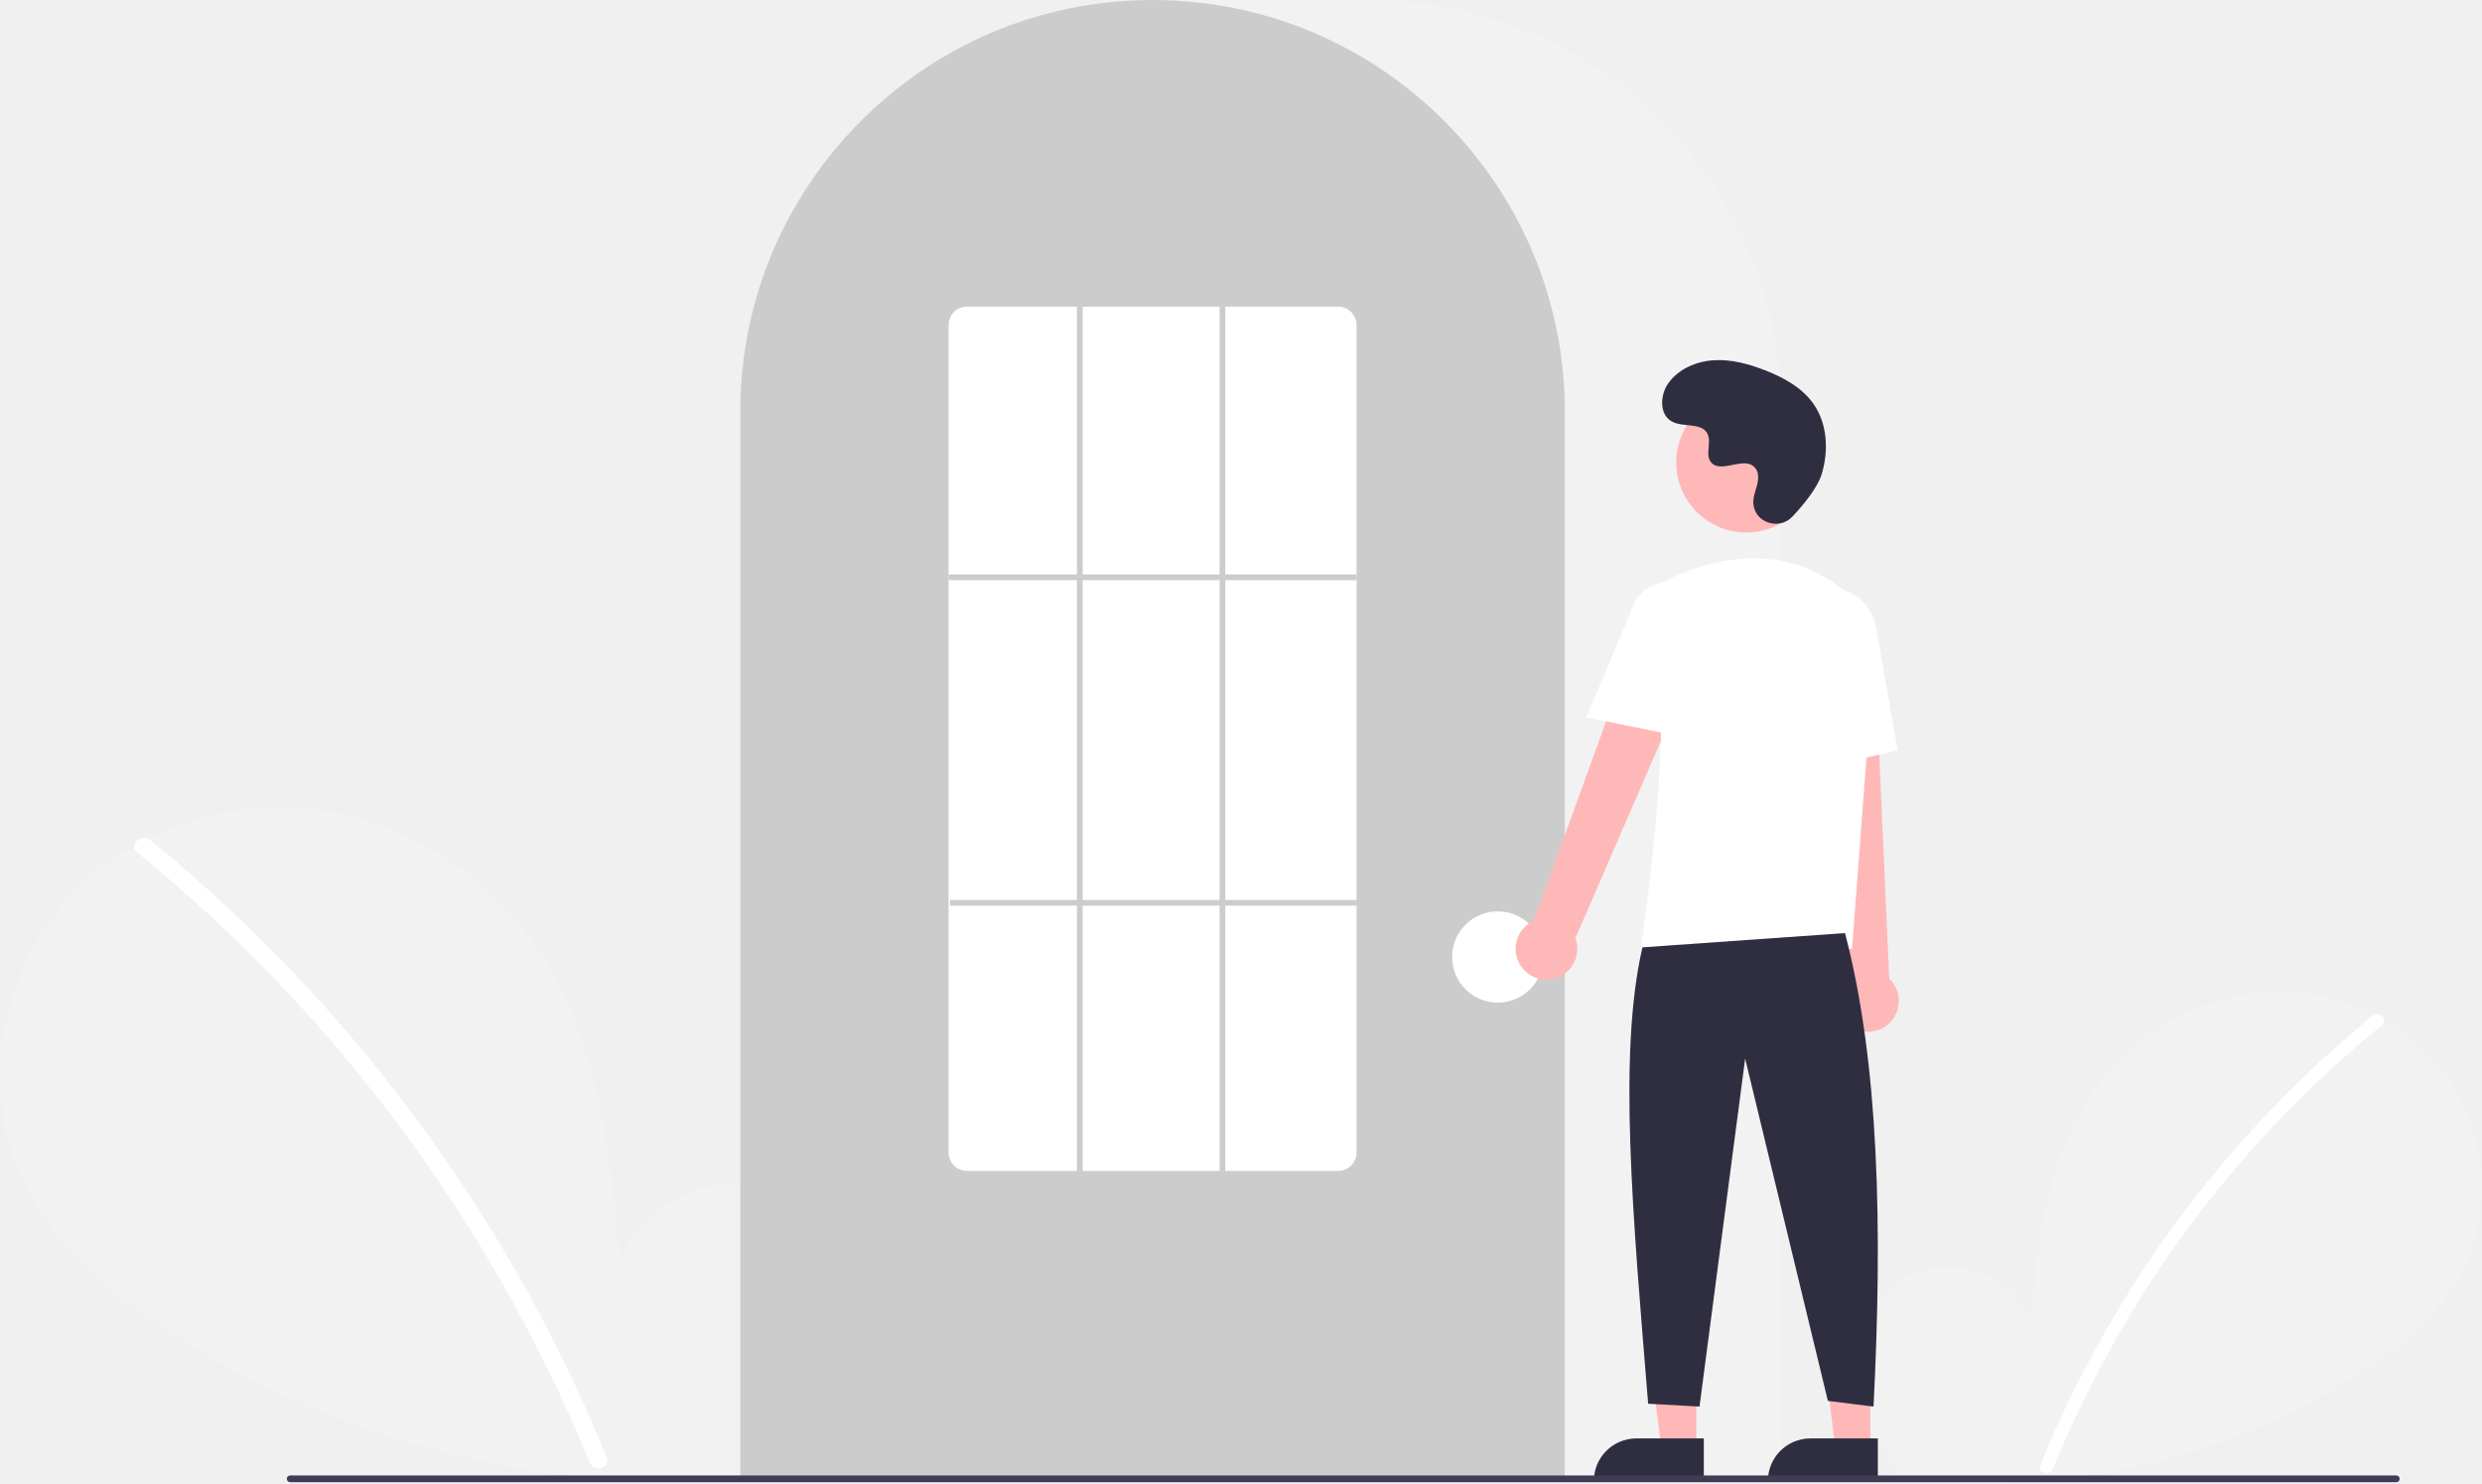
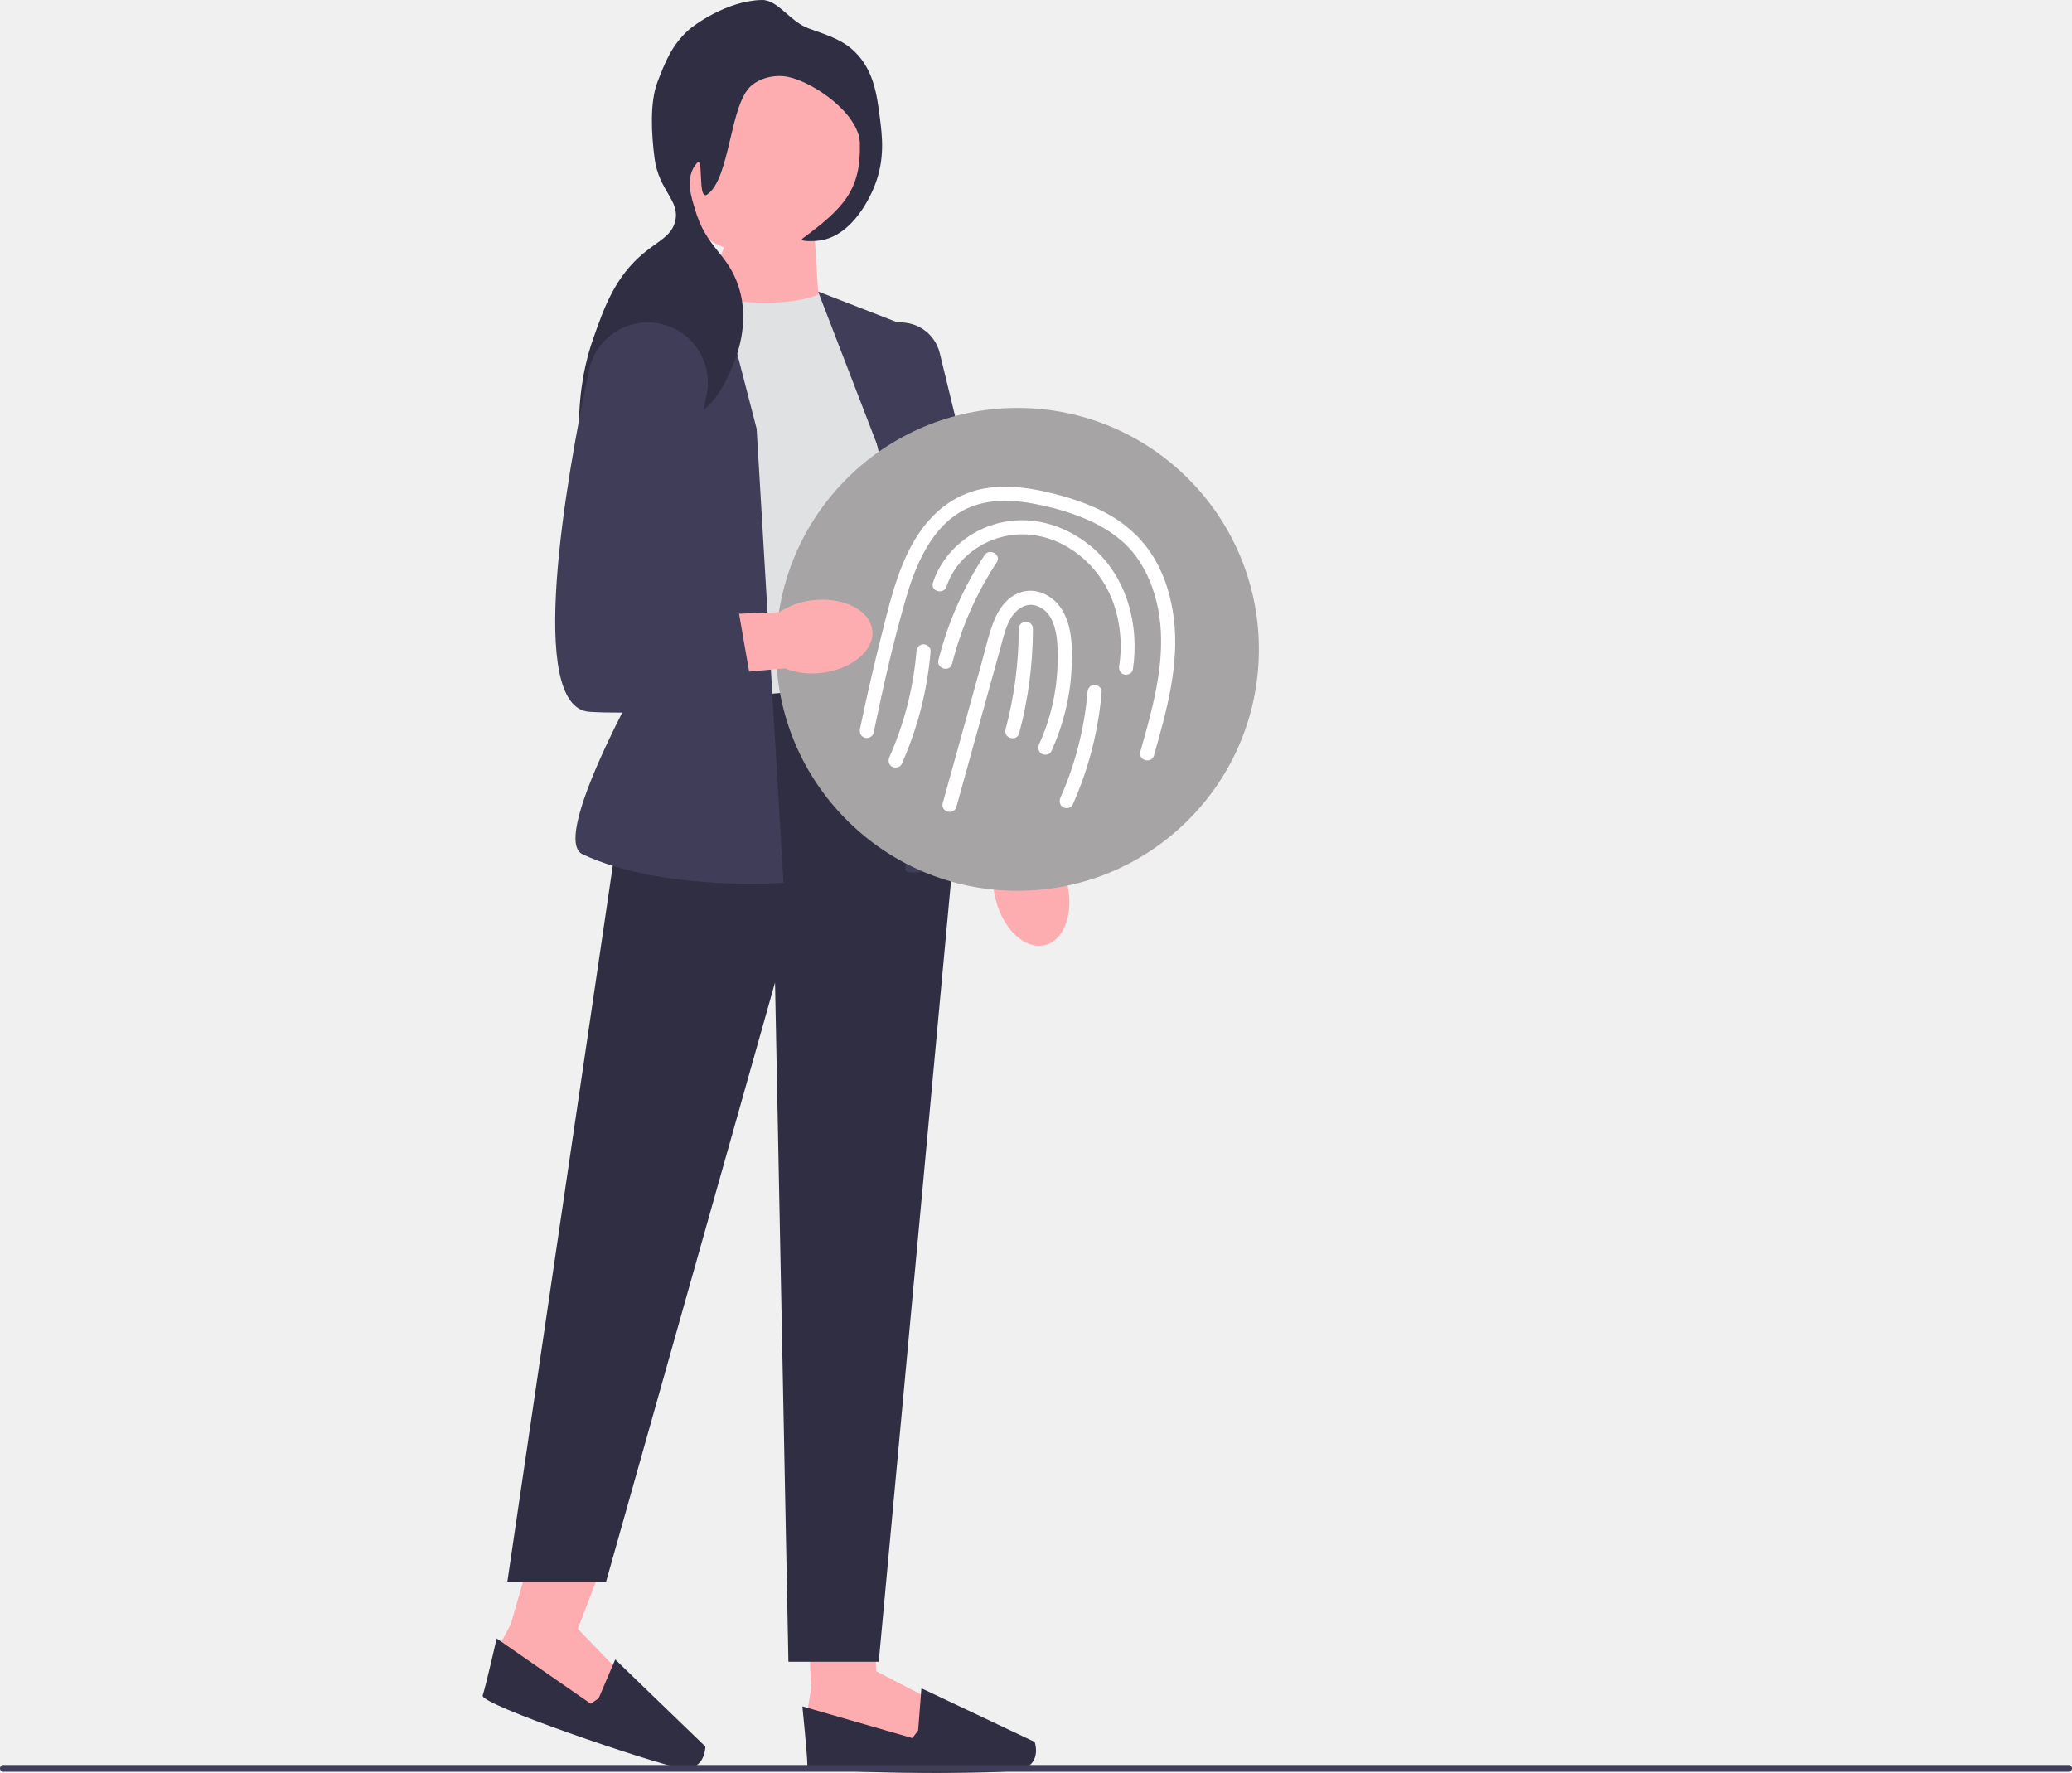
- <svg xmlns="http://www.w3.org/2000/svg" data-name="Layer 1" width="870" height="520.139" viewBox="0 0 870 520.139">
-   <path d="M831.092,704.187c-11.138-9.412-17.904-24.28-16.13-38.754s12.764-27.78,27.018-30.854,30.504,5.435,34.834,19.359c2.383-26.846,5.129-54.818,19.402-77.68,12.924-20.701,35.309-35.514,59.569-38.164s49.803,7.359,64.933,26.507,18.835,46.985,8.238,68.969c-7.806,16.195-22.188,28.247-37.257,38.052a240.452,240.452,0,0,1-164.454,35.977Z" transform="translate(-165 -189.9307)" fill="#f2f2f2" />
-   <path d="M996.728,546.01a393.414,393.414,0,0,0-54.826,54.442,394.561,394.561,0,0,0-61.752,103.194c-1.112,2.725,3.313,3.911,4.412,1.216A392.342,392.342,0,0,1,999.963,549.245c2.284-1.86-.97-5.08-3.236-3.236Z" transform="translate(-165 -189.9307)" fill="#fff" />
-   <path d="M445.067,701.63c15.299-12.927,24.591-33.348,22.154-53.228s-17.531-38.156-37.11-42.377-41.897,7.464-47.844,26.59c-3.273-36.873-7.044-75.292-26.648-106.693-17.751-28.433-48.497-48.778-81.818-52.418s-68.404,10.107-89.185,36.407-25.869,64.535-11.315,94.729c10.722,22.243,30.475,38.797,51.172,52.264,66.03,42.965,147.939,60.884,225.877,49.415" transform="translate(-165 -189.9307)" fill="#f2f2f2" />
-   <path d="M217.567,484.373a540.355,540.355,0,0,1,75.304,74.777A548.076,548.076,0,0,1,352.257,647.04a545.835,545.835,0,0,1,25.43,53.846c1.527,3.743-4.55,5.372-6.06,1.671a536.36,536.36,0,0,0-49.009-92.727A539.734,539.734,0,0,0,256.889,528.632a538.441,538.441,0,0,0-43.766-39.815c-3.138-2.555,1.332-6.978,4.444-4.444Z" transform="translate(-165 -189.9307)" fill="#fff" />
-   <path d="M789.5,708.931h-365v-374.5c0-79.678,64.822-144.5,144.5-144.5h76c79.677,0,144.5,64.822,144.5,144.5Z" transform="translate(-165 -189.9307)" fill="#f2f2f2" />
-   <path d="M713.5,708.931h-289v-374.5a143.382,143.382,0,0,1,27.596-84.944c.664-.905,1.326-1.798,2.009-2.681a144.466,144.466,0,0,1,30.754-29.851c.66-.48,1.322-.952,1.994-1.423a144.16,144.16,0,0,1,31.472-16.459c.661-.25,1.334-.501,2.007-.742a144.02,144.02,0,0,1,31.108-7.336c.658-.09,1.333-.16,2.008-.23a146.288,146.288,0,0,1,31.105,0c.673.07,1.349.141,2.014.231a143.995,143.995,0,0,1,31.1,7.335c.673.241,1.346.492,2.009.743a143.799,143.799,0,0,1,31.106,16.216c.672.461,1.344.933,2.006,1.405a145.987,145.987,0,0,1,18.384,15.564,144.305,144.305,0,0,1,12.724,14.551c.681.88,1.343,1.773,2.005,2.677A143.382,143.382,0,0,1,713.5,334.431Z" transform="translate(-165 -189.9307)" fill="#ccc" />
-   <circle cx="525" cy="335.5" r="16" fill="#ffffff" />
-   <polygon points="594.599 507.783 582.339 507.783 576.506 460.495 594.601 460.496 594.599 507.783" fill="#ffb8b8" />
-   <path d="M573.582,504.28h23.644a0,0,0,0,1,0,0v14.887a0,0,0,0,1,0,0H558.695a0,0,0,0,1,0,0v0a14.887,14.887,0,0,1,14.887-14.887Z" fill="#2f2e41" />
-   <polygon points="655.599 507.783 643.339 507.783 637.506 460.495 655.601 460.496 655.599 507.783" fill="#ffb8b8" />
-   <path d="M634.582,504.28h23.644a0,0,0,0,1,0,0v14.887a0,0,0,0,1,0,0H619.695a0,0,0,0,1,0,0v0a14.887,14.887,0,0,1,14.887-14.887Z" fill="#2f2e41" />
-   <path d="M698.098,528.6a10.743,10.743,0,0,1,4.511-15.843l41.676-114.867L764.791,409.082,717.206,518.853a10.801,10.801,0,0,1-19.109,9.748Z" transform="translate(-165 -189.9307)" fill="#ffb8b8" />
-   <path d="M814.336,550.184a10.743,10.743,0,0,1-2.893-16.217L798.533,412.458l23.338,1.066L827.236,533.045a10.801,10.801,0,0,1-12.9,17.139Z" transform="translate(-165 -189.9307)" fill="#ffb8b8" />
-   <circle cx="612.106" cy="162.123" r="24.561" fill="#ffb8b8" />
-   <path d="M814.18,522.549H740.133l.089-.576c.133-.861,13.197-86.439,3.562-114.436a11.813,11.813,0,0,1,6.069-14.584h0c13.772-6.485,40.208-14.471,62.52,4.909a28.234,28.234,0,0,1,9.459,23.396Z" transform="translate(-165 -189.9307)" fill="#ffffff" />
-   <path d="M754.354,448.181,721.018,441.418l15.626-37.03a13.997,13.997,0,0,1,27.106,6.998Z" transform="translate(-165 -189.9307)" fill="#ffffff" />
-   <path d="M797.05,460.739l-2.004-45.941c-1.52-8.636,3.424-16.8,11.027-18.135,7.605-1.33,15.032,4.66,16.558,13.36l7.533,42.928Z" transform="translate(-165 -189.9307)" fill="#ffffff" />
-   <path d="M811.716,517.049c11.915,45.377,13.214,103.069,10,166l-16-2-29-120-16,122-18-1c-5.377-66.03-10.613-122.715-2-160Z" transform="translate(-165 -189.9307)" fill="#2f2e41" />
-   <path d="M793.289,371.035c-4.582,4.881-13.091,2.261-13.688-4.407a8.055,8.055,0,0,1,.01-1.556c.308-2.954,2.015-5.635,1.606-8.754a4.59,4.59,0,0,0-.84-2.149c-3.651-4.889-12.222,2.187-15.668-2.239-2.113-2.714.371-6.987-1.251-10.021-2.14-4.004-8.479-2.029-12.454-4.221-4.423-2.439-4.158-9.225-1.247-13.353,3.551-5.034,9.776-7.72,15.923-8.107s12.253,1.275,17.992,3.511c6.521,2.541,12.988,6.054,17.001,11.788,4.88,6.973,5.35,16.348,2.909,24.502C802.098,360.99,797.031,367.049,793.289,371.035Z" transform="translate(-165 -189.9307)" fill="#2f2e41" />
-   <path d="M1004.982,709.574h-738.294a1.191,1.191,0,0,1,0-2.381h738.294a1.191,1.191,0,0,1,0,2.381Z" transform="translate(-165 -189.9307)" fill="#3f3d56" />
-   <path d="M634,600.431H504a6.465,6.465,0,0,1-6.5-6.415V303.846a6.465,6.465,0,0,1,6.5-6.415H634a6.465,6.465,0,0,1,6.5,6.415V594.015A6.465,6.465,0,0,1,634,600.431Z" transform="translate(-165 -189.9307)" fill="#fff" />
-   <rect x="332.5" y="201.39" width="143" height="2" fill="#ccc" />
-   <rect x="333" y="315.5" width="143" height="2" fill="#ccc" />
-   <rect x="377.5" y="107.5" width="2" height="304" fill="#ccc" />
-   <rect x="427.5" y="107.5" width="2" height="304" fill="#ccc" />
+ <svg xmlns="http://www.w3.org/2000/svg" width="731.67" height="625.997" viewBox="0 0 731.67 625.997">
+   <path id="uuid-5ef434d5-ec3b-4be2-96d4-c13c471d6de8-67" d="M376.763,311.697c2.62,10.501-.885,20.354-7.829,22.007-6.944,1.653-14.695-5.518-17.315-16.023-1.106-4.182-1.156-8.566-.145-12.784l-10.519-44.63,21.864-4.459,8.049,44.471c2.886,3.291,4.907,7.207,5.894,11.418,0,0,0,0,0,0Z" fill="#fdadb0" />
+   <g>
+     <polygon points="285.095 566.897 286.442 596.149 285.093 604.244 289.814 613.687 326.913 617.734 328.937 600.196 309.376 590.078 308.807 573.55 285.095 566.897" fill="#fdadb0" />
+     <path d="M324.215,610.989l-2.024,2.698-38.852-11.196s1.753,17.267,1.753,20.639,64.08,3.373,73.723,2.024,6.546-10.118,6.546-10.118l-39.988-18.929-1.158,14.881h0Z" fill="#2f2e43" />
+   </g>
+   <g>
+     <polygon points="188.439 545.365 180.354 573.509 176.486 580.746 177.937 591.204 211.79 606.911 219.319 590.943 204.025 575.097 213.619 550.219 188.439 545.365" fill="#fdadb0" />
+     <path d="M211.392,599.657l-2.781,1.909-33.225-23.041s-3.865,16.92-4.945,20.115,59.631,23.703,69.198,25.51,9.44-7.491,9.44-7.491l-31.827-30.73-5.86,13.728h0l-0-0Z" fill="#2f2e43" />
+   </g>
+   <polygon points="287.71 83.967 289.127 106.973 246.169 109.152 259.471 78.842 287.71 83.967" fill="#fdadb0" />
+   <path d="M290.223,103.531c-11.514,5.136-29.931,3.731-50.802,0l-3.262,144.597s65.288,13.126,87.735-11.093l-11.814-118.145-21.857-15.359s0,0,0,0Z" fill="#e0e1e2" />
+   <polygon points="316.805 240.579 224.635 249.689 179.15 558.536 214.002 558.536 273.682 346.909 278.408 586.743 310.307 586.743 337.48 293.153 316.805 240.579" fill="#2f2e43" />
+   <path d="M252.524,94.671l-30.968,18.326c-11.731,6.942-17.261,20.957-13.431,34.039l23.934,81.747s-38.975,66.957-26.31,72.865c28.459,13.274,70.927,10.042,70.927,10.042l-9.491-160.309-14.66-56.709,0,0s0-0,0-0Z" fill="#3f3d58" />
+   <path d="M288.877,102.924l35.016,13.604,8.27,101.014,23.16,81.376c-39.228,14.319-35.565,7.646-35.565,7.646l-6.498-140.415-24.383-63.225,0,0s0-0,0-0Z" fill="#3f3d58" />
+   <path d="M340.031,297.196l-.12-.553-35.794-165.551c-1-4.626,.279-9.262,3.508-12.722,3.23-3.46,7.769-5.053,12.453-4.372,5.777,.84,10.402,5.048,11.782,10.721l39.316,161.606-31.146,10.871h-0Z" fill="#3f3d58" />
+   <circle cx="269.07" cy="55.227" r="34.852" fill="#fdadb0" />
+   <path d="M285.651,10.073c7.677,2.698,12.069,4.242,16.093,8.118,6.797,6.548,7.918,15.298,8.961,23.429,.815,6.36,1.87,14.584-1.855,23.98-1.271,3.206-7.437,17.492-19.238,19.298-2.318,.354-7.759,.448-6.191-.71,14.515-10.716,20.71-17.186,20.202-33.702-.315-10.262-15.996-21.342-25.308-23.334-3.922-.839-9.144-.073-12.889,3.002-7.826,6.424-7.492,32.991-15.744,38.544-3.394,2.284-1.132-13.793-3.524-11.186-4.718,5.144-1.692,13.022-.844,16.022,4.022,14.231,11.604,15.624,15.532,27.776,4.241,13.12-1.097,25.473-2.362,28.402-2.202,5.096-5.98,13.841-14.614,18.036-10.958,5.325-19.596-1.609-24.69,4.336-2.848,3.323-1.307,6.843-6.451,17.18-1.679,3.374-2.519,5.062-3.262,5.002-3.517-.283-9.212-28.438-.002-54.658,3.865-11.004,7.652-21.784,17.803-30.215,5.367-4.457,9.868-6.061,11.149-11.265,1.83-7.436-5.77-10.609-7.293-22.341-1.042-8.024-1.773-19.499,1.06-26.854,2.675-6.946,4.997-12.975,11.076-18.442,1.46-1.313,13.245-10.238,25.741-10.49,5.753-.116,9.979,7.728,16.649,10.072h0Z" fill="#2f2e43" />
+   <g>
+     <circle cx="359.294" cy="229.28" r="85.243" fill="#a6a4a4" />
+     <g>
+       <path d="M337.725,284.894c5.175-18.666,10.349-37.333,15.524-55.999,1.102-3.974,1.954-8.388,4.476-11.76,1.949-2.607,5.016-4.313,8.261-3.241,7.737,2.556,7.612,13.721,7.475,20.235-.207,9.833-2.427,19.643-6.513,28.594-.56,1.227-.35,2.691,.897,3.42,1.075,.629,2.857,.337,3.42-.897,4.091-8.962,6.523-18.555,7.089-28.398,.488-8.493,.525-19.693-6.837-25.482-3.598-2.829-8.19-3.67-12.408-1.714-4.168,1.932-6.714,5.933-8.315,10.076-1.78,4.606-2.84,9.546-4.158,14.299l-4.246,15.316c-3.162,11.407-6.325,22.814-9.487,34.222-.861,3.105,3.962,4.431,4.821,1.329h0v0h-0Z" fill="#fff" />
+       <path d="M359.896,258.897c3.202-12.019,4.838-24.447,4.852-36.885,.004-3.217-4.996-3.222-5,0-.013,12.017-1.579,23.944-4.673,35.556-.829,3.113,3.993,4.44,4.821,1.329h-0Z" fill="#fff" />
+       <path d="M308.494,258.752c3.351-16.157,6.978-32.366,11.629-48.204,3.771-12.843,10.274-27.397,23.998-32.054,6.816-2.313,14.204-1.94,21.18-.598,6.918,1.331,13.925,3.311,20.301,6.34,6.036,2.867,11.619,6.82,15.592,12.264,3.922,5.375,6.365,11.612,7.681,18.107,3.055,15.073-.541,30.471-4.57,44.999-.536,1.934-1.084,3.864-1.633,5.794-.881,3.101,3.942,4.424,4.821,1.329,4.452-15.663,9.077-32.025,7.003-48.463-.897-7.109-2.891-14.093-6.445-20.35-3.642-6.412-8.896-11.653-15.195-15.462-6.353-3.842-13.504-6.288-20.665-8.123-7.606-1.95-15.522-3.15-23.356-2.06-7.387,1.027-14.043,4.53-19.274,9.818-5.359,5.418-8.983,12.187-11.657,19.262-2.949,7.803-4.875,15.999-6.904,24.077-2.144,8.538-4.145,17.112-6,25.717-.451,2.091-.892,4.184-1.327,6.278-.274,1.321,.385,2.701,1.746,3.075,1.239,.34,2.8-.418,3.075-1.746h0Z" fill="#fff" />
+       <path d="M334.263,207.066c3.899-11.831,16.455-19.156,28.611-18.344,13.475,.9,25.154,10.741,29.885,23.124,2.811,7.358,3.636,15.457,2.454,23.243-.202,1.333,.336,2.688,1.746,3.075,1.182,.325,2.871-.403,3.075-1.746,2.362-15.562-1.979-32.52-14.226-43.043-5.743-4.935-12.777-8.35-20.307-9.373-7.241-.983-14.541,.357-20.952,3.882-7.032,3.867-12.587,10.205-15.108,17.854-1.009,3.063,3.817,4.376,4.821,1.329h0l0-0Z" fill="#fff" />
+       <path d="M323.625,229.998c-1.074,12.826-4.307,25.509-9.537,37.273-.548,1.233-.358,2.686,.897,3.42,1.065,.623,2.869,.343,3.42-.897,5.614-12.626,9.066-26.024,10.219-39.796,.113-1.347-1.23-2.5-2.5-2.5-1.446,0-2.387,1.149-2.5,2.5h0Z" fill="#fff" />
+       <path d="M384.021,244.315c-1.074,12.826-4.307,25.509-9.537,37.273-.548,1.233-.358,2.686,.897,3.42,1.065,.623,2.869,.343,3.42-.897,5.614-12.626,9.066-26.024,10.219-39.796,.113-1.347-1.23-2.5-2.5-2.5-1.446,0-2.387,1.149-2.5,2.5h0l0-0Z" fill="#fff" />
+       <path d="M336.205,234.364c3.215-12.749,8.542-24.831,15.769-35.814,1.774-2.696-2.554-5.203-4.317-2.524-7.444,11.313-12.962,23.878-16.273,37.009-.787,3.121,4.034,4.452,4.821,1.329h0v0h-0Z" fill="#fff" />
+     </g>
+   </g>
+   <path d="M0,624.383c0,.66,.53,1.19,1.19,1.19H730.48c.66,0,1.19-.53,1.19-1.19,0-.66-.53-1.19-1.19-1.19H1.19c-.66,0-1.19,.53-1.19,1.19Z" fill="#3f3d58" />
+   <path id="uuid-ed8d5917-2465-4251-8a73-24d647765b28-68" d="M287.343,211.895c10.763-1.132,20.032,3.711,20.702,10.817,.67,7.106-7.511,13.783-18.278,14.914-4.295,.513-8.643-.048-12.68-1.637l-45.66,4.201-1.371-22.272,45.159-1.776c3.661-2.399,7.82-3.855,12.128-4.246,0,0,0,0,0,0Z" fill="#fdadb0" />
+   <path d="M231.713,114.053h-0c-11.053-1.557-21.422,5.711-23.719,16.633-8.015,38.108-22.397,119.281,.192,120.637,29.536,1.772,57.891-5.316,57.891-5.316l-7.089-40.76-23.038-2.363,13.552-63.386c2.573-12.035-5.601-23.728-17.788-25.444l0-0Z" fill="#3f3d58" />
</svg>
